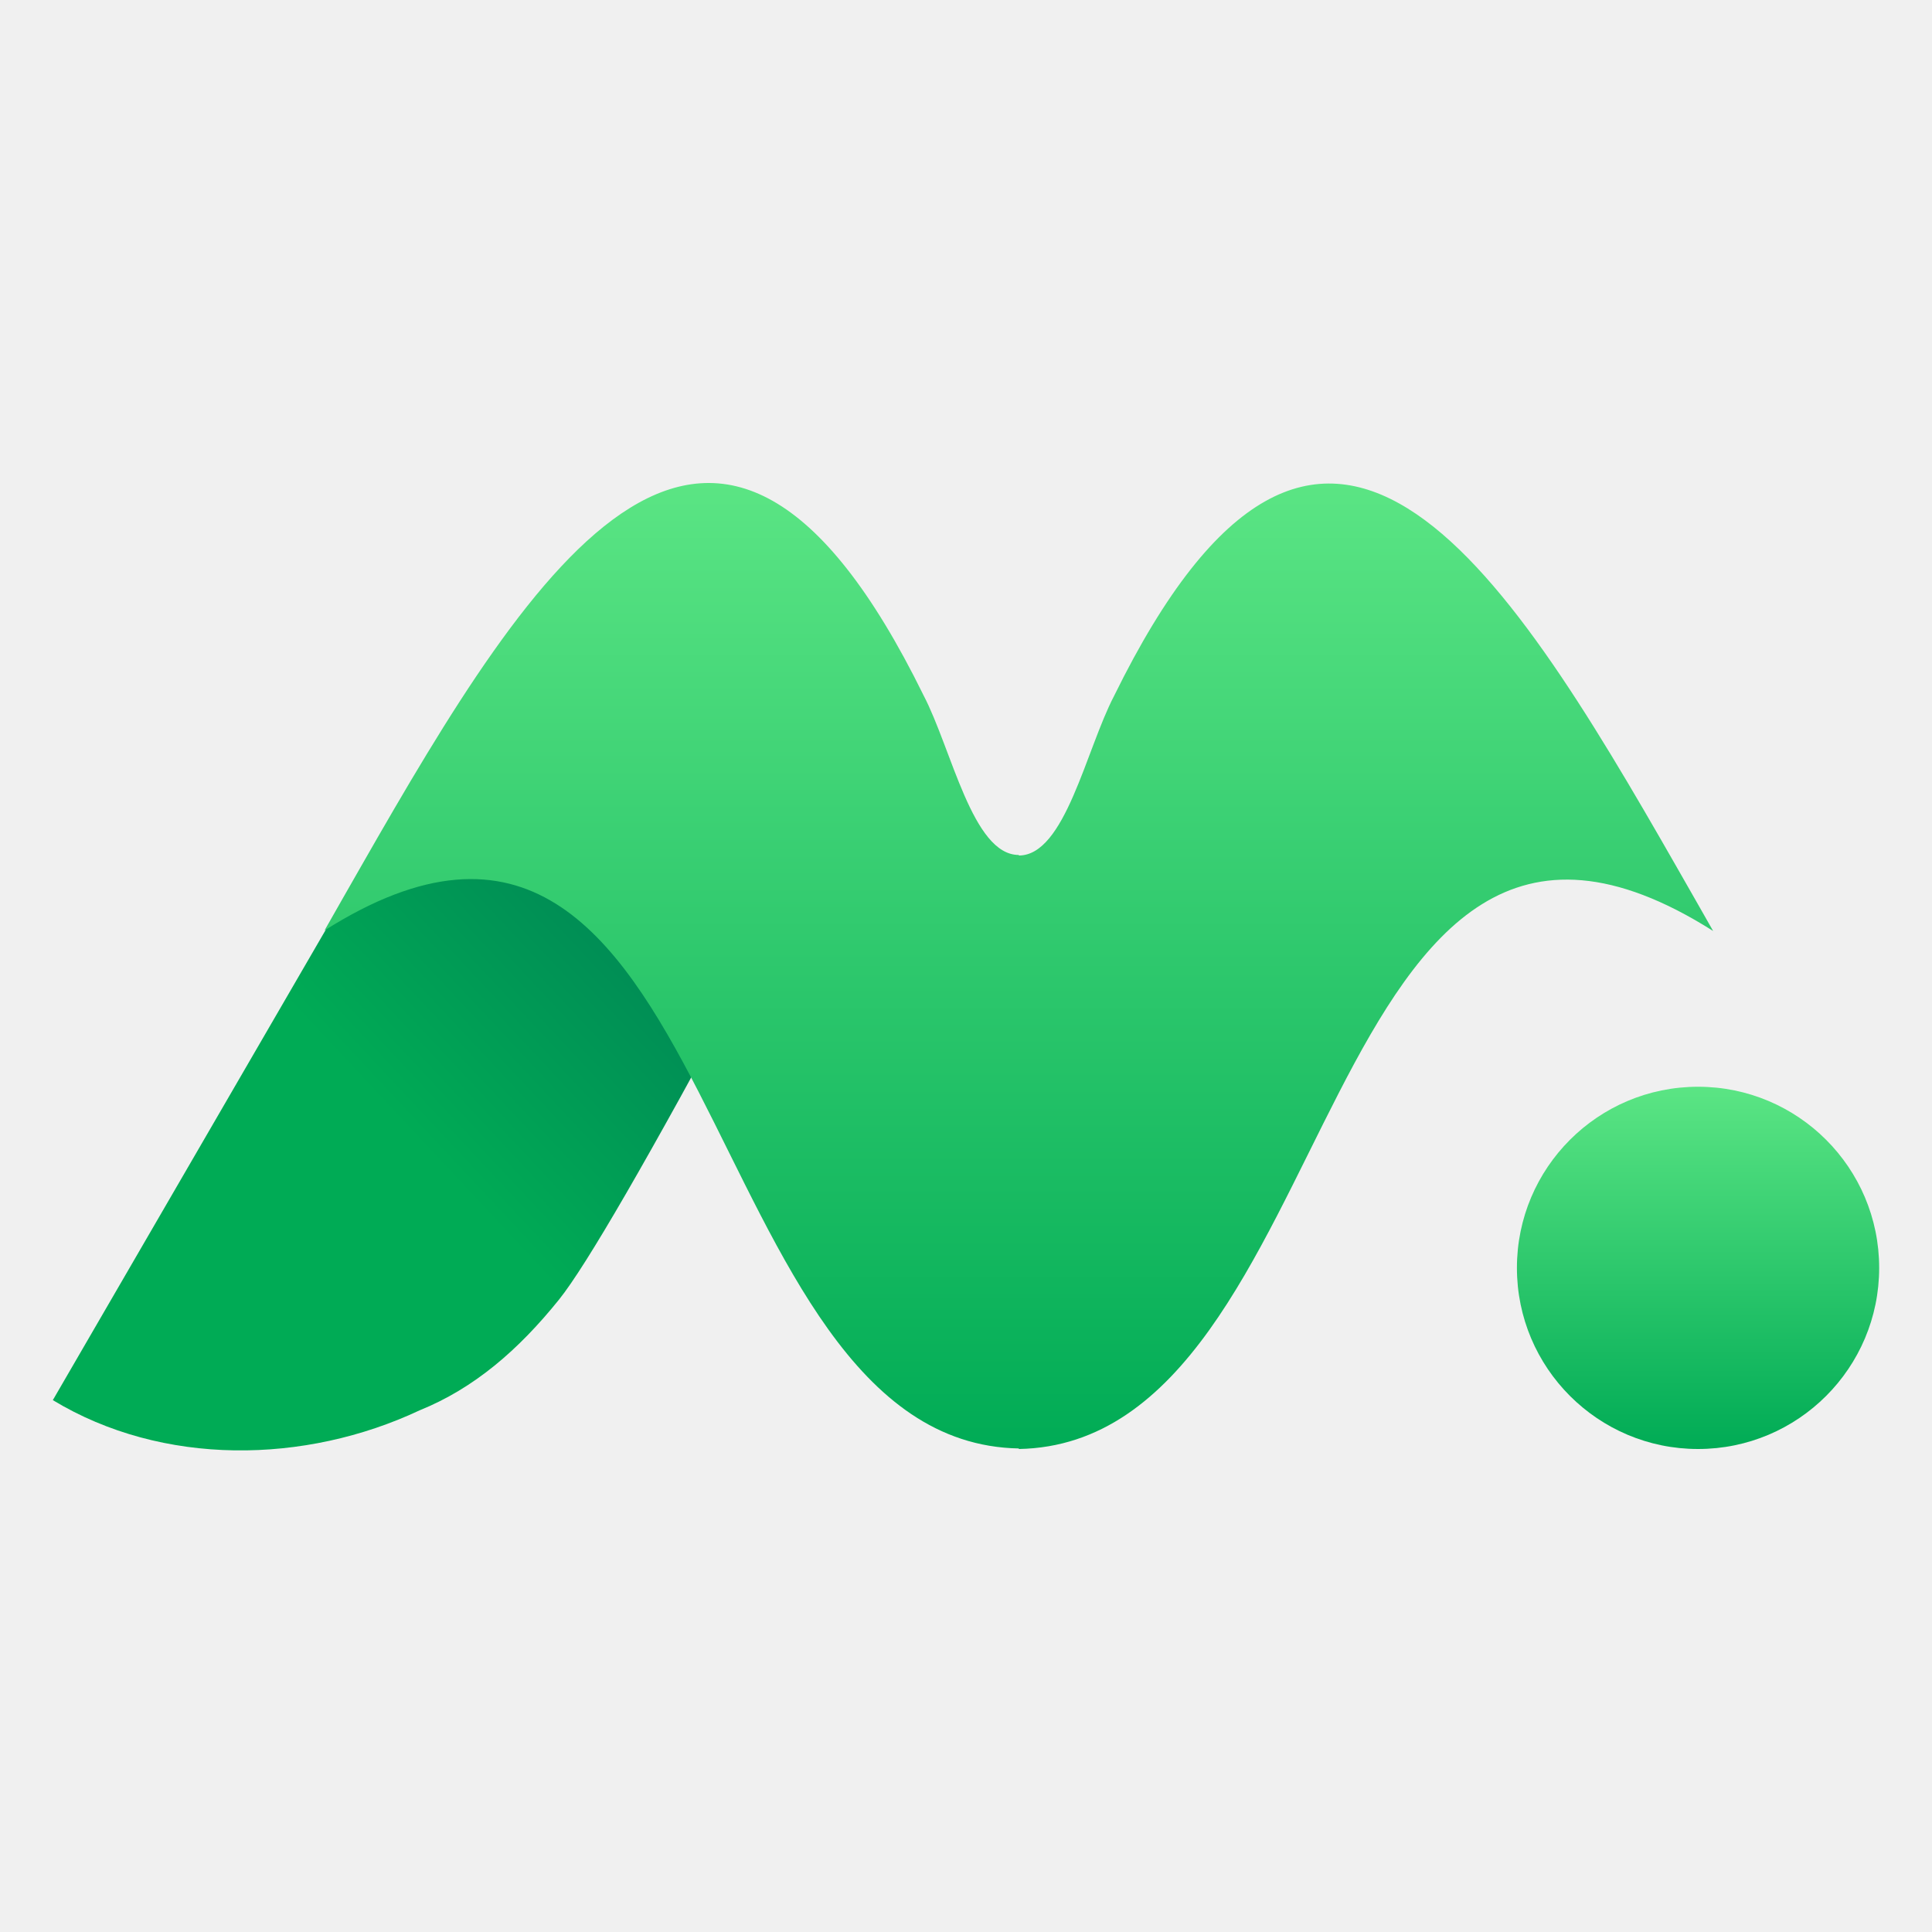
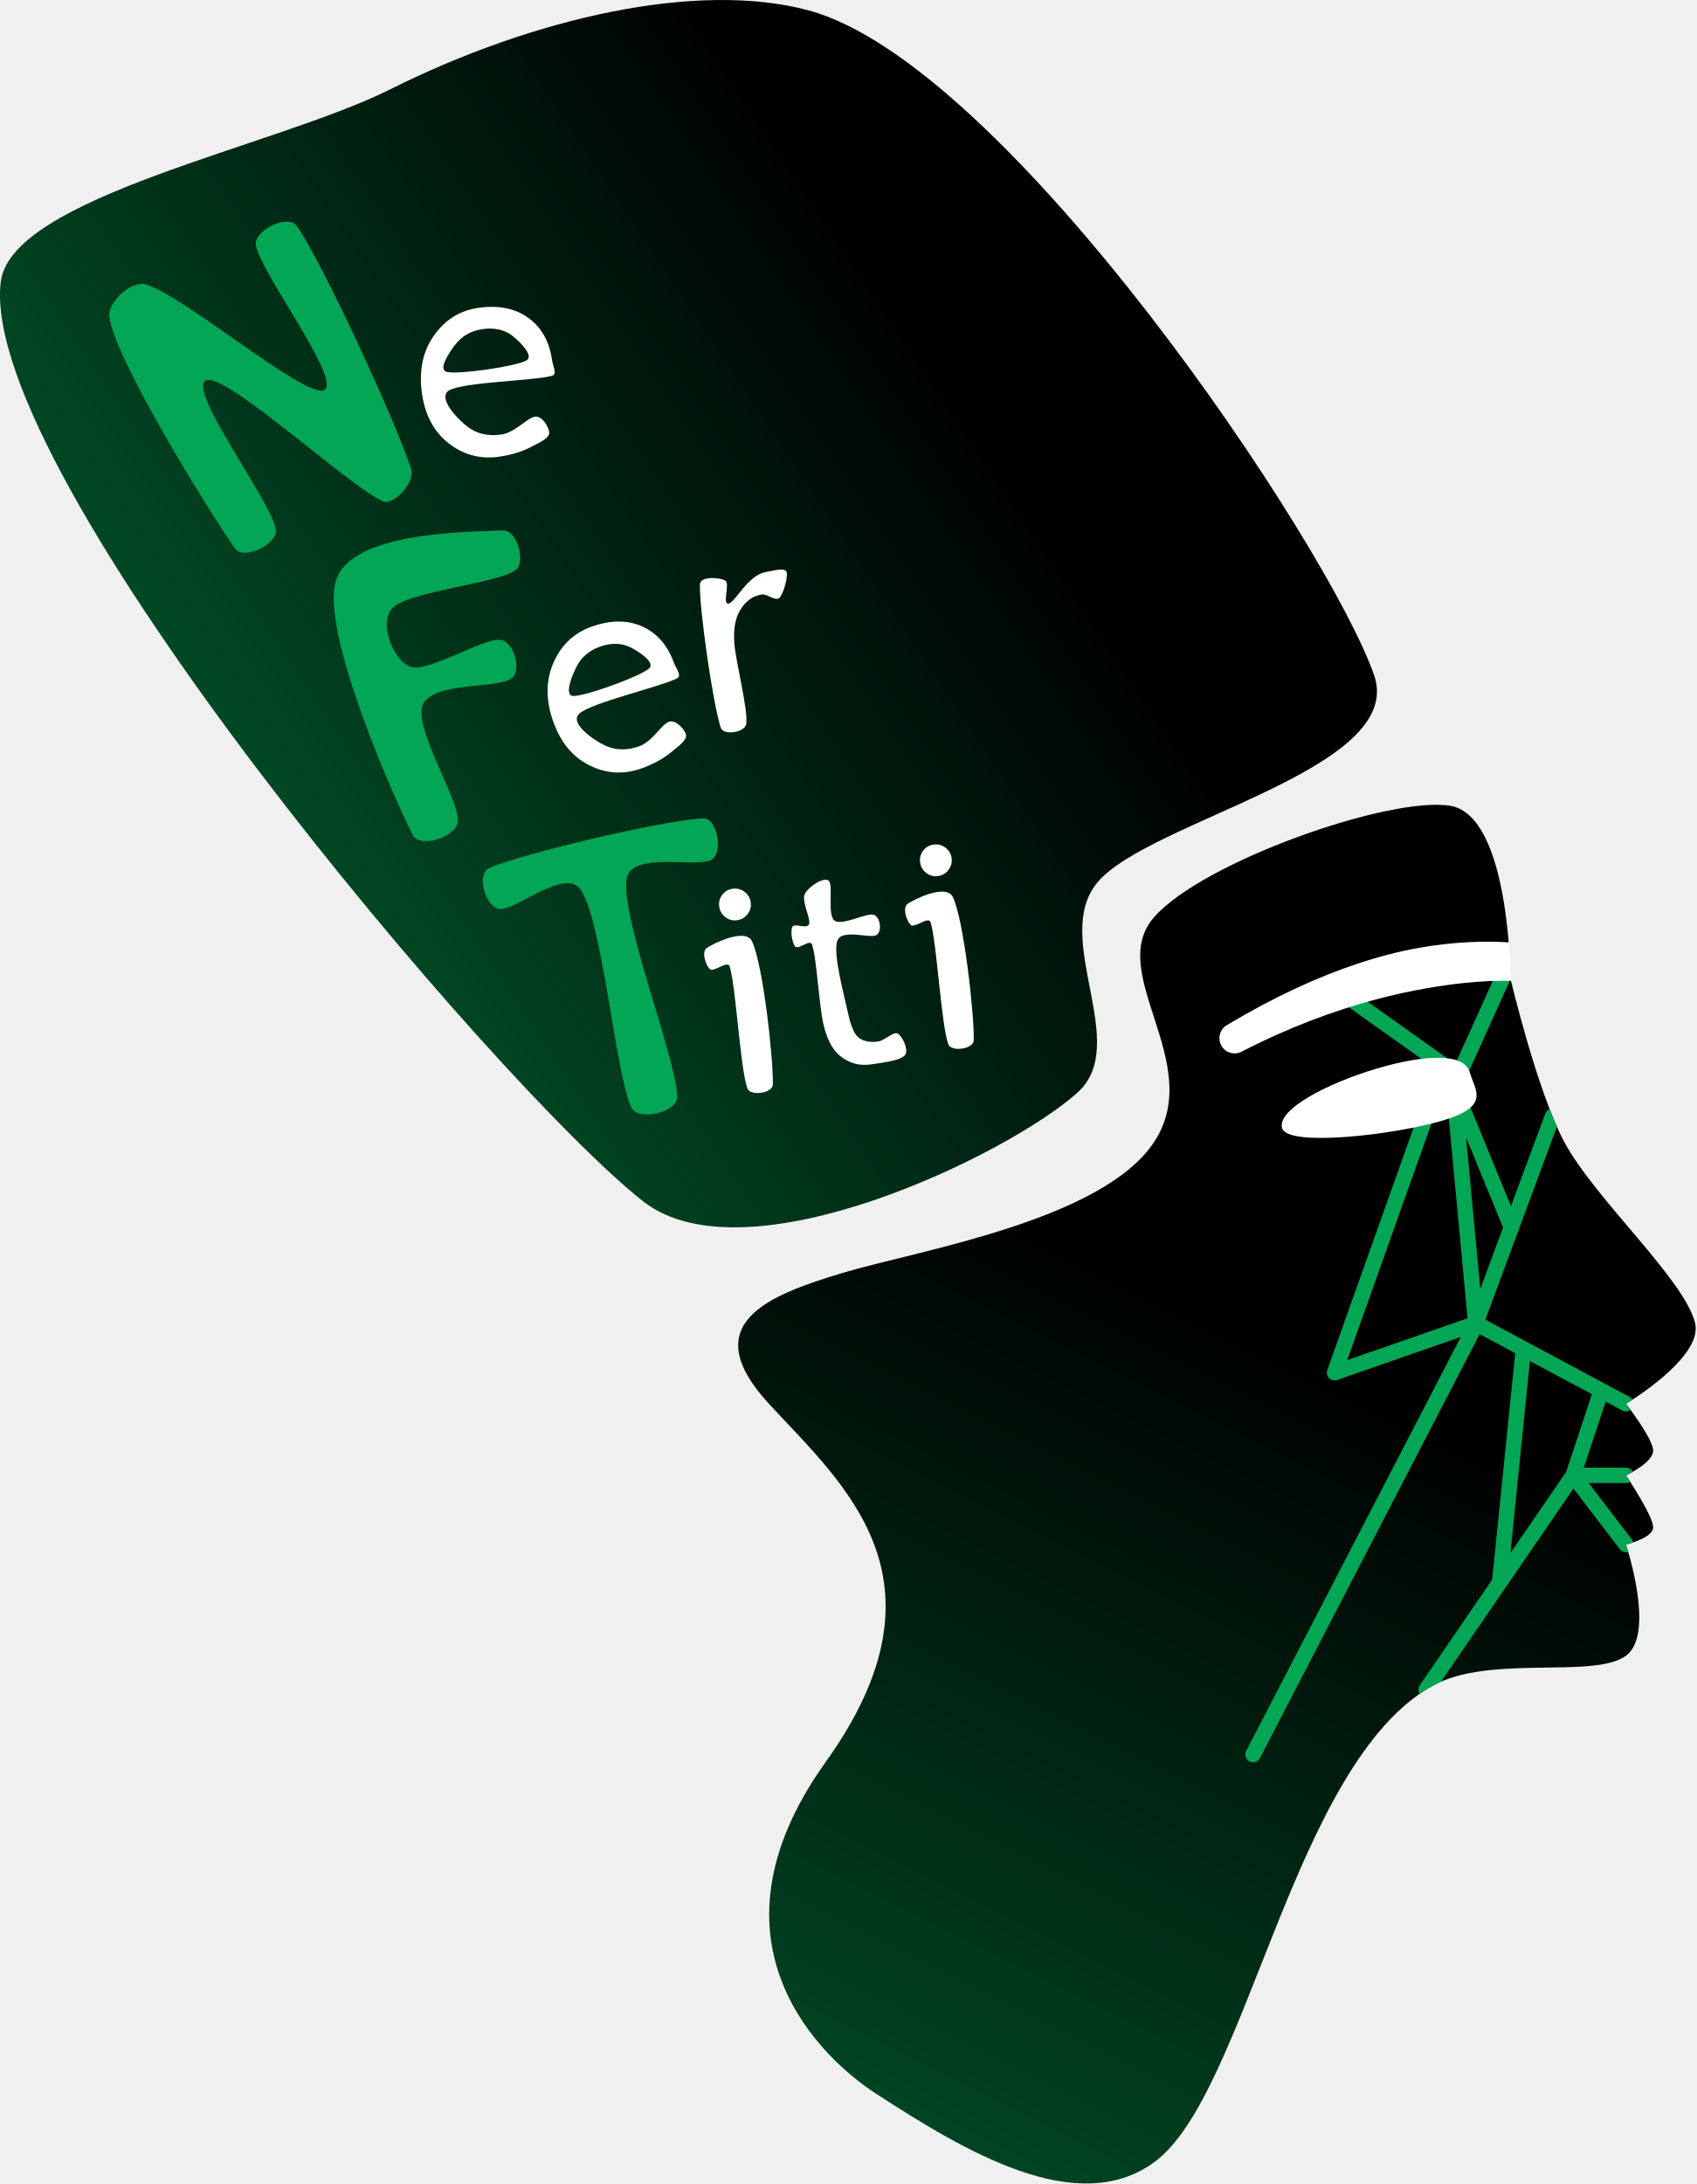
- <svg xmlns="http://www.w3.org/2000/svg" height="512" viewBox="0 0 512 512" width="512">
-   <linearGradient id="a" x1="100%" x2="50%" y1="5.663%" y2="50%">
-     <stop offset="0" stop-color="#007b55" />
-     <stop offset="1" stop-color="#00ab55" />
-   </linearGradient>
-   <linearGradient id="b" x1="50%" x2="50%" y1="0%" y2="100%">
-     <stop offset="0" stop-color="#5be584" />
-     <stop offset="1" stop-color="#00ab55" />
-   </linearGradient>
-   <g fill="none" fill-rule="evenodd" transform="translate(14 128)">
-     <path d="m92.807 83.107c44.289 22.889 46.308 23.935 46.401 23.98.012.009.642.333 44.793 23.153-26.072 48.54-42.693 77.266-49.868 86.179-10.759 13.37-22.495 23.493-36.93 29.334-30.346 14.262-68.07 14.929-97.202-2.704z" fill="url(#a)" />
-     <g fill="url(#b)">
-       <path d="m430.31 101.726c-46.271-80.956-94.1-157.228-149.043-45.344-7.516 14.383-12.995 42.337-25.267 42.337v-.142c-12.272 0-17.749-27.953-25.265-42.337-54.945-111.885-102.774-35.612-149.045 45.344-3.482 6.105-6.827 11.932-9.69 16.996 106.038-67.127 97.11 135.666 184 137.278v.142c86.891-1.611 77.962-204.405 184-137.28-2.861-5.062-6.206-10.889-9.69-16.994" />
-       <path d="m436 256c26.509 0 48-21.491 48-48s-21.491-48-48-48-48 21.491-48 48 21.491 48 48 48" />
-     </g>
-   </g>
+ <svg xmlns="http://www.w3.org/2000/svg" width="100%" height="100%" viewBox="0 0 687 884" version="1.1" xml:space="preserve" style="fill-rule:evenodd;clip-rule:evenodd;stroke-linejoin:round;stroke-miterlimit:2;">
+   <path d="M354.291,847.184C334.291,834.184 281.291,787.184 334.291,713.184C387.291,639.184 341.291,600.747 311.291,568.184C281.291,535.621 311.291,524.184 341.291,515.184C371.215,506.207 446.291,494.184 467.291,462.184C488.291,430.184 447.291,393.851 467.291,371.184C487.291,348.518 563.25,322.018 587.291,326.184C611.332,330.351 611.537,396.184 611.537,396.184C611.537,396.184 622.346,441.769 633.291,462.184C645.75,485.424 682.125,517.955 686.291,535.621C689.577,549.554 658.291,568.184 658.291,568.184C658.291,568.184 669.291,582.351 669.291,587.184C669.291,592.018 658.291,597.184 658.291,597.184C658.291,597.184 669.291,613.518 669.291,618.184C669.291,622.53 658.291,625.184 658.291,625.184C658.291,625.184 670.402,661.334 658.291,670.184C645.291,679.684 603.385,669.588 580.291,682.184C523.458,713.184 504.958,847.684 467.291,875.184C435.95,898.067 390.461,870.695 354.291,847.184Z" style="fill:url(#_Linear1);" />
+   <path d="M260.291,486.184C302.039,519.059 408.625,467.184 436.291,442.184C458.128,422.452 425.435,379.782 444.291,357.184C465.291,332.018 569.699,311.474 556.291,273.184C537.791,220.351 407.625,25.74 327.291,4.184C282.61,-7.805 216.488,6.924 157.921,36.184C111.189,59.532 4.359,79.673 0.291,114.215C-8.875,192.049 200.958,439.462 260.291,486.184Z" style="fill:url(#_Linear2);" />
+   <path d="M155.183,202.972C141.334,196.967 91.343,150.47 83.383,153.953C75.424,157.436 109.731,202.85 111.684,214.188C112.72,220.207 98.589,226.992 95.099,221.98C84.72,207.07 46.845,146.095 44.262,128.308C43.429,122.578 52.874,113.741 58.558,115.042C72.893,118.321 123.507,161.502 131.158,157.907C138.809,154.312 105.433,110.337 103.606,99.264C102.611,93.238 116.711,86.452 120.19,91.472C130.668,106.592 160.642,171.401 166.474,189.984C168.192,195.458 159.064,204.655 155.183,202.972Z" style="fill:rgb(2,166,84);fill-rule:nonzero;" />
+   <path d="M223.574,152.07C216.615,154.138 187.4,154.595 181.731,158.072C176.957,161 185.315,169.82 189.56,172.936C193.305,175.644 197.76,176.627 202.928,175.886C208.818,175.041 213.698,168.699 216.932,168.622C219.827,168.554 222.554,173.43 222.333,175.426C222.112,177.421 218.729,178.967 215.607,180.595C211.705,182.703 207.225,184.12 202.166,184.846C194.867,185.893 188.315,184.307 182.51,180.087C176.054,175.445 172.165,168.516 170.844,159.302C169.47,149.726 171.277,141.631 176.266,135.015C180.728,129.101 186.518,125.634 193.637,124.613C201.912,123.426 208.732,124.826 214.098,128.813C219.294,132.641 222.423,138.258 223.485,145.666C223.812,147.943 225.621,151.462 223.574,152.07ZM195.369,133.215C190.779,133.873 187.144,135.907 184.461,139.315C181.902,142.559 177.103,149.667 180.929,150.554C185.697,151.658 208.613,148.353 213.07,145.943C216.363,144.163 210.676,138.505 207.675,136.096C204.385,133.47 200.283,132.51 195.369,133.215Z" style="fill:white;fill-rule:nonzero;" />
+   <path d="M274.231,274.505C267.838,277.946 239.327,284.34 234.485,288.899C230.408,292.738 240.386,299.671 245.177,301.858C249.394,303.747 253.957,303.803 258.865,302.025C264.459,299.999 267.946,292.796 271.097,292.062C273.917,291.406 277.58,295.625 277.77,297.624C277.96,299.623 274.963,301.824 272.237,304.054C268.846,306.913 264.748,309.212 259.943,310.952C253.01,313.463 246.272,313.244 239.73,310.295C232.464,307.064 227.246,301.072 224.076,292.32C220.782,283.224 220.904,274.93 224.441,267.437C227.606,260.739 232.569,256.165 239.33,253.716C247.19,250.87 254.153,250.852 260.218,253.664C266.085,256.354 270.292,261.217 272.84,268.253C273.623,270.415 276.111,273.493 274.231,274.505ZM242.777,261.786C238.418,263.365 235.272,266.096 233.34,269.979C231.495,273.676 228.244,281.612 232.169,281.701C237.063,281.812 258.825,273.911 262.699,270.644C265.561,268.231 258.841,263.85 255.412,262.102C251.657,260.201 247.445,260.095 242.777,261.786Z" style="fill:white;fill-rule:nonzero;" />
+   <path d="M315.544,241.974C313.887,243.524 310.708,240.297 308.432,240.628C304.783,241.158 301.839,243.301 299.599,247.056C297.36,250.812 297.037,255.481 297.271,259.789C297.689,267.456 303.014,287.266 302.104,293.06C301.565,296.486 292.898,297.848 291.808,294.555C288.687,285.132 283.068,246.442 283.379,236.52C283.487,233.054 291.734,233.73 293.674,235.025C295.615,236.32 292.256,244.877 295.02,244.291C297.785,243.705 302.855,232.585 310.261,231.509C312.104,231.242 317.488,229.583 318.368,231.328C319.249,233.072 317.2,240.424 315.544,241.974Z" style="fill:white;fill-rule:nonzero;" />
+   <path d="M253.678,355.827C251.302,371.858 273.86,428.516 274.184,443.918C274.317,450.269 258.308,453.996 255.623,448.239C249.112,434.277 244.08,373.539 235.118,360.148C228.786,350.686 208.036,369.349 201.852,367.891C196.359,366.596 192.853,353.686 198.013,351.401C211.805,345.293 269.533,331.856 284.605,331.245C290.244,331.016 292.861,344.223 288.443,347.735C283.289,351.832 255.423,344.058 253.678,355.827Z" style="fill:rgb(2,166,84);fill-rule:nonzero;" />
+   <path d="M296.607,359.738C298.377,359.481 299.976,359.885 301.403,360.95C302.83,362.015 303.67,363.415 303.922,365.149C304.179,366.919 303.775,368.518 302.71,369.945C301.644,371.372 300.227,372.215 298.456,372.472C296.722,372.724 295.142,372.317 293.714,371.252C292.287,370.186 291.445,368.769 291.188,366.998C290.931,365.228 291.327,363.64 292.377,362.233C293.427,360.827 294.837,359.995 296.607,359.738ZM302.588,440.538C299.677,432.559 297.941,399.207 295.418,391.172C294.614,388.612 288.99,393.581 287.452,392.329C285.915,391.077 283.762,385.278 286.193,383.659C289.027,381.772 301.784,375.466 304.454,381.007C308.903,390.237 313.195,429.12 312.884,439.042C312.775,442.508 303.776,443.795 302.588,440.538Z" style="fill:white;fill-rule:nonzero;" />
+   <path d="M377.943,341.858C379.713,341.601 381.311,342.005 382.739,343.07C384.166,344.135 385.006,345.535 385.258,347.269C385.515,349.039 385.111,350.638 384.045,352.065C382.98,353.493 381.562,354.335 379.792,354.592C378.058,354.844 376.477,354.437 375.05,353.372C373.623,352.306 372.781,350.889 372.523,349.119C372.266,347.348 372.663,345.76 373.713,344.353C374.762,342.947 376.172,342.115 377.943,341.858ZM383.924,422.658C381.013,414.679 379.276,381.327 376.754,373.292C375.95,370.733 370.326,375.702 368.788,374.449C367.251,373.197 365.098,367.398 367.529,365.779C370.363,363.892 383.12,357.586 385.79,363.127C390.239,372.357 394.53,411.24 394.219,421.162C394.111,424.628 385.112,425.915 383.924,422.658Z" style="fill:white;fill-rule:nonzero;" />
+   <path d="M328.732,382.223C327.966,380.094 323.329,384.391 322.013,383.199C320.696,382.007 319.909,376.588 320.832,375.071C321.755,373.554 326.751,376.212 327.552,374.095C328.378,371.909 324.462,364.889 325.789,361.957C327.115,359.025 333.5,354.732 335.51,356.506C337.52,358.28 334.802,370.303 337.847,372.6C340.892,374.896 350.927,369.317 353.779,370.286C356.371,371.167 357.194,376.832 354.959,378.414C352.501,380.154 340.921,375.707 339.028,380.728C337.07,385.918 341.854,403.077 343.215,409.556C343.955,413.081 345.249,417.782 347.191,419.602C349.134,421.422 351.93,422.068 355.579,421.538C358.216,421.155 361.683,417.405 363.47,418.344C365.257,419.284 368.129,425.091 366.301,427.173C364.474,429.255 357.596,430.098 352.503,430.837C347.915,431.504 343.793,430.359 340.136,427.405C336.479,424.45 334.652,419.665 333.517,415.17C331.617,407.639 330.65,387.552 328.732,382.223Z" style="fill:white;fill-rule:nonzero;" />
+   <path d="M159.111,245.866C152.963,251.561 159.168,267.74 166.405,269.925C173.641,272.11 195.724,258.216 202.528,258.975C207.894,259.573 211.358,270.999 207.227,274.476C201.99,278.885 174.75,275.769 171.104,285.427C167.458,295.084 186.015,323.668 185.35,332.422C184.869,338.756 169.99,343.614 167.113,337.951C158.882,321.746 129.873,255.738 135.962,235.191C142.052,214.645 191.55,215.392 203.65,214.673C209.284,214.338 213.185,227.638 208.562,230.876C201.139,236.074 166.138,239.358 159.111,245.866Z" style="fill:rgb(2,166,84);fill-rule:nonzero;" />
+   <path d="M611.161,386.113C611.539,392.191 611.551,396.182 611.551,396.182L611.576,396.286L591.881,439.862L611.73,488.207L625.62,450.755C625.941,449.891 626.604,449.252 627.399,448.937C628.36,451.422 629.34,453.806 630.328,456.033L615.052,497.223C615.002,497.779 614.803,498.312 614.48,498.764L601.357,534.15L659.781,565.427C660.276,565.692 660.671,566.072 660.949,566.515C659.314,567.582 658.306,568.182 658.306,568.182C658.306,568.182 659.063,569.157 660.18,570.683C659.238,571.387 657.935,571.528 656.831,570.937L650.076,567.321L641.22,594.057L658.306,594.057C659.501,594.057 660.54,594.729 661.066,595.716C659.482,596.629 658.306,597.182 658.306,597.182C658.306,597.182 658.99,598.198 660.018,599.796C659.526,600.119 658.938,600.307 658.306,600.307L643.216,600.307L660.788,623.283C661.025,623.593 661.194,623.932 661.299,624.284C659.599,624.87 658.306,625.182 658.306,625.182C658.306,625.182 658.678,626.291 659.225,628.169C658.011,628.542 656.64,628.147 655.824,627.08L637.029,602.505L583.382,680.681C582.322,681.143 581.297,681.641 580.306,682.182C578.425,683.208 576.585,684.347 574.785,685.593C574.11,684.564 574.082,683.187 574.821,682.11L604.117,639.42L613.445,547.711L599.054,540.007L510.08,711.62C509.286,713.151 507.399,713.75 505.867,712.956C504.336,712.162 503.738,710.275 504.532,708.743L591.422,541.149L541.332,558.57C540.197,558.965 538.935,558.674 538.088,557.821C537.241,556.967 536.959,555.704 537.362,554.571L574.535,450.134C575.113,448.509 576.902,447.659 578.527,448.238C580.152,448.816 581.001,450.605 580.423,452.23C580.423,452.23 545.436,550.526 545.436,550.526L594.149,533.583L585.369,440.107C585.335,439.765 585.357,439.415 585.44,439.07L585.448,439.038C585.496,438.847 585.562,438.663 585.644,438.487L586.557,436.467L542.227,404.972C540.821,403.974 540.49,402.021 541.489,400.615C542.488,399.209 544.44,398.878 545.846,399.877L589.18,430.663L608.487,387.946C608.983,386.849 610.035,386.177 611.161,386.113ZM611.492,628.672L634.065,595.779L644.484,564.327L619.402,550.9L611.492,628.672ZM599.31,521.695L608.523,496.853L593.551,460.385L599.31,521.695Z" style="fill:rgb(2,166,84);" />
+   <path d="M557.318,432.537C576.936,426.719 592.703,426.203 594.971,433.849C597.239,441.495 603.633,447.758 584.015,453.576C564.398,459.395 521.363,464.322 519.095,456.676C516.827,449.03 537.701,438.356 557.318,432.537Z" style="fill:white;" />
+   <path d="M611.853,396.986C606.05,396.893 599.675,397.136 592.75,397.868C588.076,398.363 583.154,399.049 577.973,399.943C571.086,401.131 563.756,402.7 555.979,404.817C540.051,409.153 522.277,415.596 502.839,425.595C499.87,427.243 496.12,426.17 494.472,423.2C492.824,420.231 493.897,416.481 496.867,414.833C516.02,403.396 533.676,395.327 549.818,389.995C558.473,387.136 566.685,385.028 574.43,383.654C588.192,381.214 600.431,380.802 610.968,381.425C611.632,388.739 611.807,394.575 611.853,396.986Z" style="fill:white;" />
+   <defs>
+     <linearGradient id="_Linear1" x1="0" y1="0" x2="1" y2="0" gradientUnits="userSpaceOnUse" gradientTransform="matrix(389,-762.626,1097.8,559.964,124.291,1299.18)">
+       <stop offset="0" style="stop-color:rgb(2,166,84);stop-opacity:1" />
+       <stop offset="1" style="stop-color:black;stop-opacity:1" />
+     </linearGradient>
+     <linearGradient id="_Linear2" x1="0" y1="0" x2="1" y2="0" gradientUnits="userSpaceOnUse" gradientTransform="matrix(785,-511.696,455.982,699.528,-379.709,683.88)">
+       <stop offset="0" style="stop-color:rgb(2,166,84);stop-opacity:1" />
+       <stop offset="0.43" style="stop-color:rgb(1,115,58);stop-opacity:1" />
+       <stop offset="1" style="stop-color:black;stop-opacity:1" />
+     </linearGradient>
+   </defs>
</svg>
